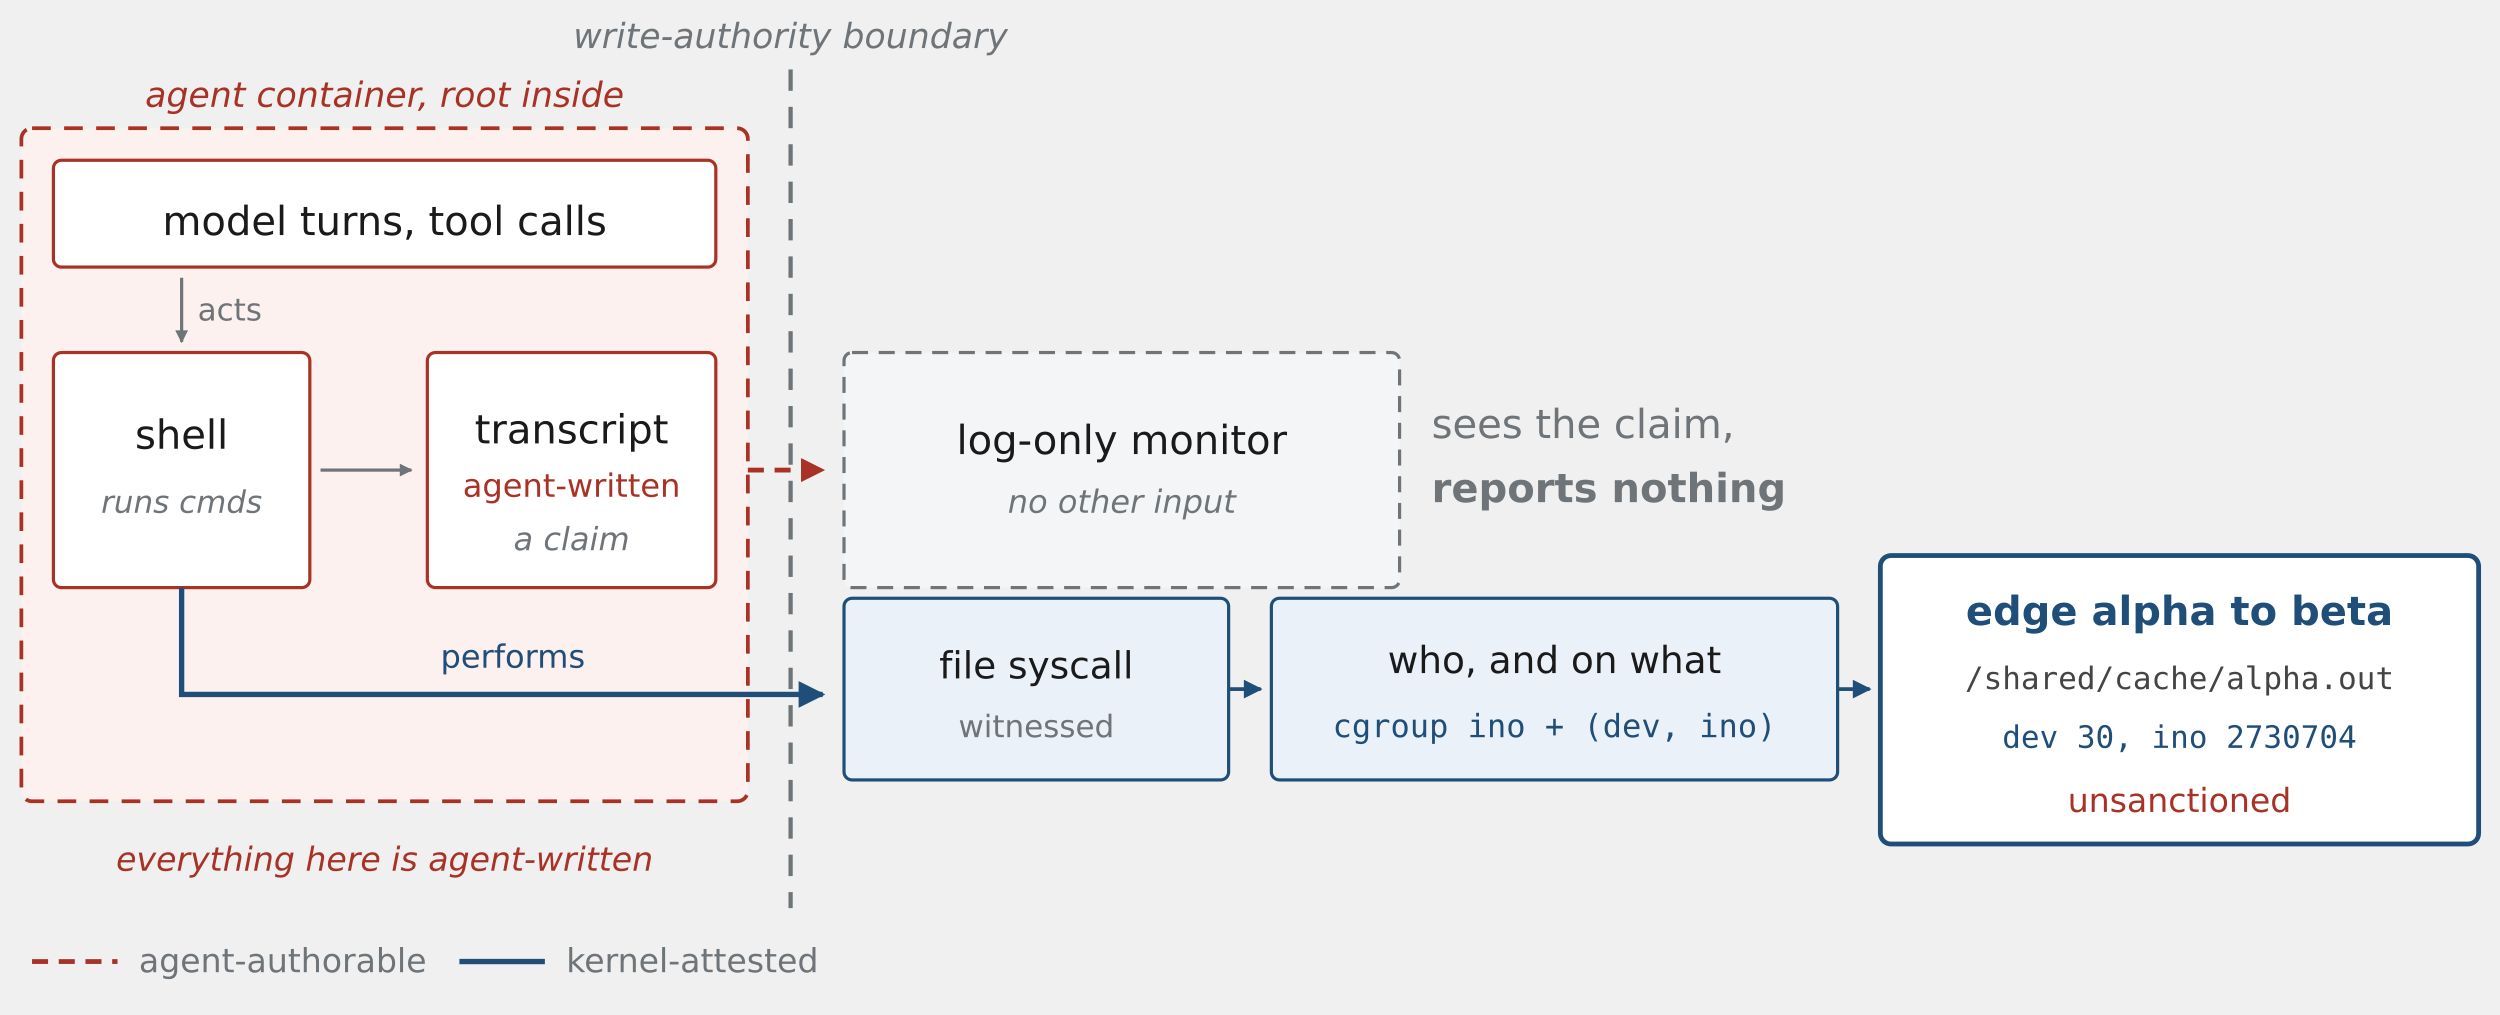
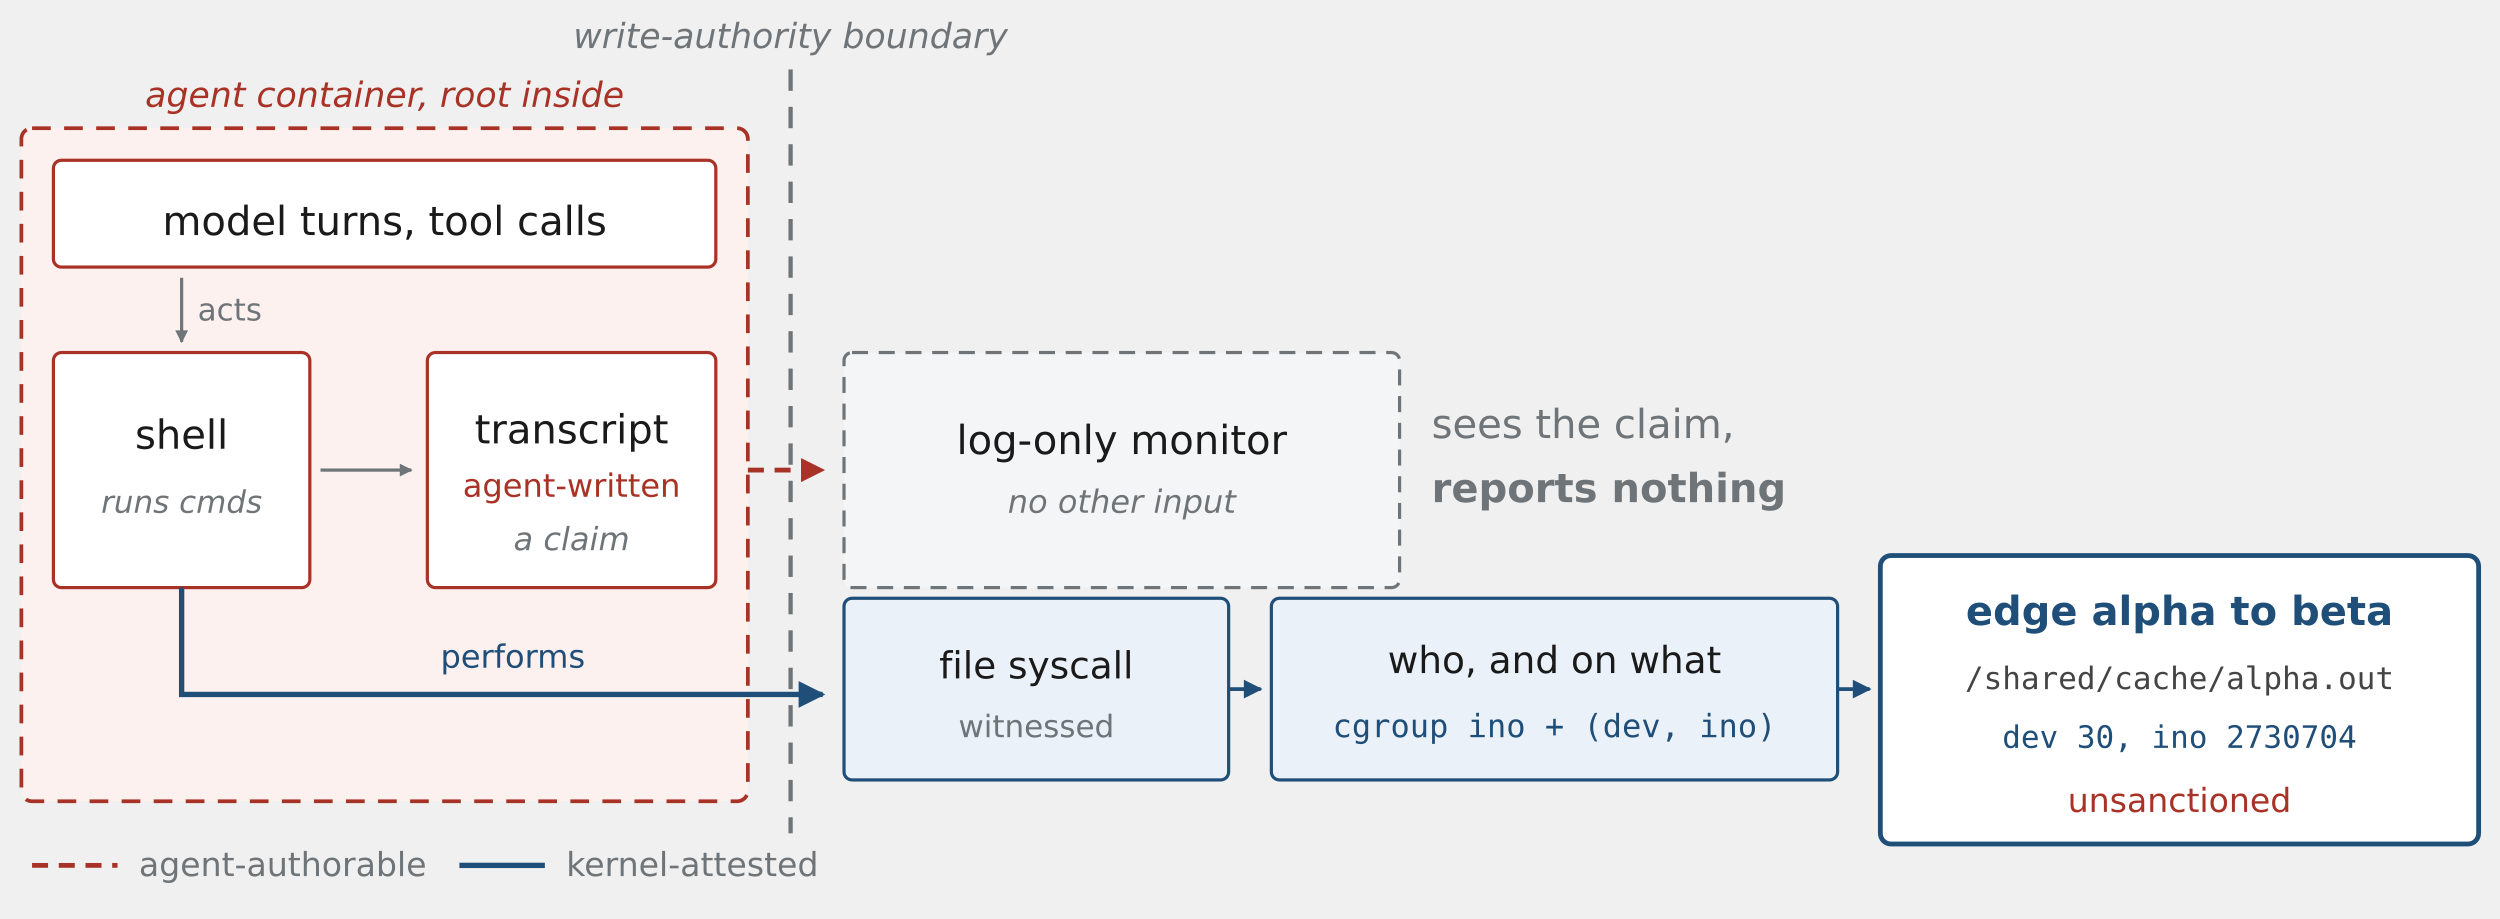
- <svg xmlns="http://www.w3.org/2000/svg" viewBox="0 0 468 190" width="468" height="190" font-family="DejaVu Sans, Helvetica, Arial, sans-serif">
+ <svg xmlns="http://www.w3.org/2000/svg" viewBox="0 0 468 172" width="468" height="172" font-family="DejaVu Sans, Helvetica, Arial, sans-serif">
  <defs>
    <marker id="ar" viewBox="0 0 10 10" refX="9" refY="5" markerWidth="5" markerHeight="5" orient="auto-start-reverse">
      <path d="M 0 0 L 10 5 L 0 10 z" fill="#A93226" />
    </marker>
    <marker id="ab" viewBox="0 0 10 10" refX="9" refY="5" markerWidth="5" markerHeight="5" orient="auto-start-reverse">
      <path d="M 0 0 L 10 5 L 0 10 z" fill="#1F4E79" />
    </marker>
    <marker id="ag" viewBox="0 0 10 10" refX="9" refY="5" markerWidth="4" markerHeight="4" orient="auto-start-reverse">
      <path d="M 0 0 L 10 5 L 0 10 z" fill="#6E7478" />
    </marker>
  </defs>
  <text x="148" y="9" text-anchor="middle" font-size="6.5" font-style="italic" fill="#6E7478">write-authority boundary</text>
-   <line x1="148" y1="13" x2="148" y2="170" stroke="#6E7478" stroke-width="0.8" stroke-dasharray="4 3" />
+   <line x1="148" y1="13" x2="148" y2="156" stroke="#6E7478" stroke-width="0.8" stroke-dasharray="4 3" />
  <rect x="4" y="24" width="136" height="126" rx="2" fill="#FDF1EF" stroke="#A93226" stroke-width="0.7" stroke-dasharray="3.5 2.5" />
  <text x="72" y="20" text-anchor="middle" font-size="6.5" font-style="italic" fill="#A93226">agent container, root inside</text>
  <rect x="10" y="30" width="124" height="20" rx="1.5" fill="#FFFFFF" stroke="#A93226" stroke-width="0.6" />
  <text x="72" y="44" text-anchor="middle" font-size="7.5" fill="#1A1A1A">model turns, tool calls</text>
  <rect x="10" y="66" width="48" height="44" rx="1.5" fill="#FFFFFF" stroke="#A93226" stroke-width="0.6" />
  <text x="34" y="84" text-anchor="middle" font-size="7.5" fill="#1A1A1A">shell</text>
  <text x="34" y="96" text-anchor="middle" font-size="5.8" font-style="italic" fill="#6E7478">runs cmds</text>
  <rect x="80" y="66" width="54" height="44" rx="1.5" fill="#FFFFFF" stroke="#A93226" stroke-width="0.6" />
  <text x="107" y="83" text-anchor="middle" font-size="7.5" fill="#1A1A1A">transcript</text>
  <text x="107" y="93" text-anchor="middle" font-size="6" fill="#A93226">agent-written</text>
  <text x="107" y="103" text-anchor="middle" font-size="6" font-style="italic" fill="#6E7478">a claim</text>
  <line x1="34" y1="52" x2="34" y2="64" stroke="#6E7478" stroke-width="0.6" marker-end="url(#ag)" />
  <text x="37" y="60" font-size="5.8" fill="#6E7478">acts</text>
  <line x1="60" y1="88" x2="77" y2="88" stroke="#6E7478" stroke-width="0.6" marker-end="url(#ag)" />
-   <text x="72" y="163" text-anchor="middle" font-size="6.2" font-style="italic" fill="#A93226">everything here is agent-written</text>
  <line x1="140" y1="88" x2="154" y2="88" stroke="#A93226" stroke-width="0.9" stroke-dasharray="3 2" marker-end="url(#ar)" />
  <rect x="158" y="66" width="104" height="44" rx="1.5" fill="#F4F5F6" stroke="#6E7478" stroke-width="0.6" stroke-dasharray="3 2" />
  <text x="210" y="85" text-anchor="middle" font-size="7.5" fill="#1A1A1A">log-only monitor</text>
  <text x="210" y="96" text-anchor="middle" font-size="6" font-style="italic" fill="#6E7478">no other input</text>
  <text x="268" y="82" font-size="7.5" fill="#6E7478">sees the claim,</text>
  <text x="268" y="94" font-size="7.5" font-weight="bold" fill="#6E7478">reports nothing</text>
  <path d="M 34 110 L 34 130 L 154 130" fill="none" stroke="#1F4E79" stroke-width="1" marker-end="url(#ab)" />
  <text x="96" y="125" text-anchor="middle" font-size="6" fill="#1F4E79">performs</text>
  <rect x="158" y="112" width="72" height="34" rx="1.5" fill="#EAF1F8" stroke="#1F4E79" stroke-width="0.6" />
  <text x="194" y="127" text-anchor="middle" font-size="7" fill="#1A1A1A">file syscall</text>
  <text x="194" y="138" text-anchor="middle" font-size="5.8" fill="#6E7478">witnessed</text>
  <rect x="238" y="112" width="106" height="34" rx="1.5" fill="#EAF1F8" stroke="#1F4E79" stroke-width="0.6" />
  <text x="291" y="126" text-anchor="middle" font-size="7" fill="#1A1A1A">who, and on what</text>
  <text x="291" y="138" text-anchor="middle" font-size="6" font-family="DejaVu Sans Mono, monospace" fill="#1F4E79">cgroup ino + (dev, ino)</text>
  <line x1="230" y1="129" x2="236" y2="129" stroke="#1F4E79" stroke-width="0.7" marker-end="url(#ab)" />
  <line x1="344" y1="129" x2="350" y2="129" stroke="#1F4E79" stroke-width="0.7" marker-end="url(#ab)" />
  <rect x="352" y="104" width="112" height="54" rx="2" fill="#FFFFFF" stroke="#1F4E79" stroke-width="0.9" />
  <text x="408" y="117" text-anchor="middle" font-size="7.5" font-weight="bold" fill="#1F4E79">edge alpha to beta</text>
  <text x="408" y="129" text-anchor="middle" font-size="5.8" font-family="DejaVu Sans Mono, monospace" fill="#444444">/shared/cache/alpha.out</text>
  <text x="408" y="140" text-anchor="middle" font-size="5.8" font-family="DejaVu Sans Mono, monospace" fill="#1F4E79">dev 30, ino 2730704</text>
  <text x="408" y="152" text-anchor="middle" font-size="6.2" fill="#A93226">unsanctioned</text>
-   <line x1="6" y1="180" x2="22" y2="180" stroke="#A93226" stroke-width="0.9" stroke-dasharray="3 2" />
-   <text x="26" y="182" font-size="6.2" fill="#6E7478">agent-authorable</text>
-   <line x1="86" y1="180" x2="102" y2="180" stroke="#1F4E79" stroke-width="1" />
-   <text x="106" y="182" font-size="6.2" fill="#6E7478">kernel-attested</text>
+   <line x1="6" y1="162" x2="22" y2="162" stroke="#A93226" stroke-width="0.9" stroke-dasharray="3 2" />
+   <text x="26" y="164" font-size="6.2" fill="#6E7478">agent-authorable</text>
+   <line x1="86" y1="162" x2="102" y2="162" stroke="#1F4E79" stroke-width="1" />
+   <text x="106" y="164" font-size="6.2" fill="#6E7478">kernel-attested</text>
</svg>
